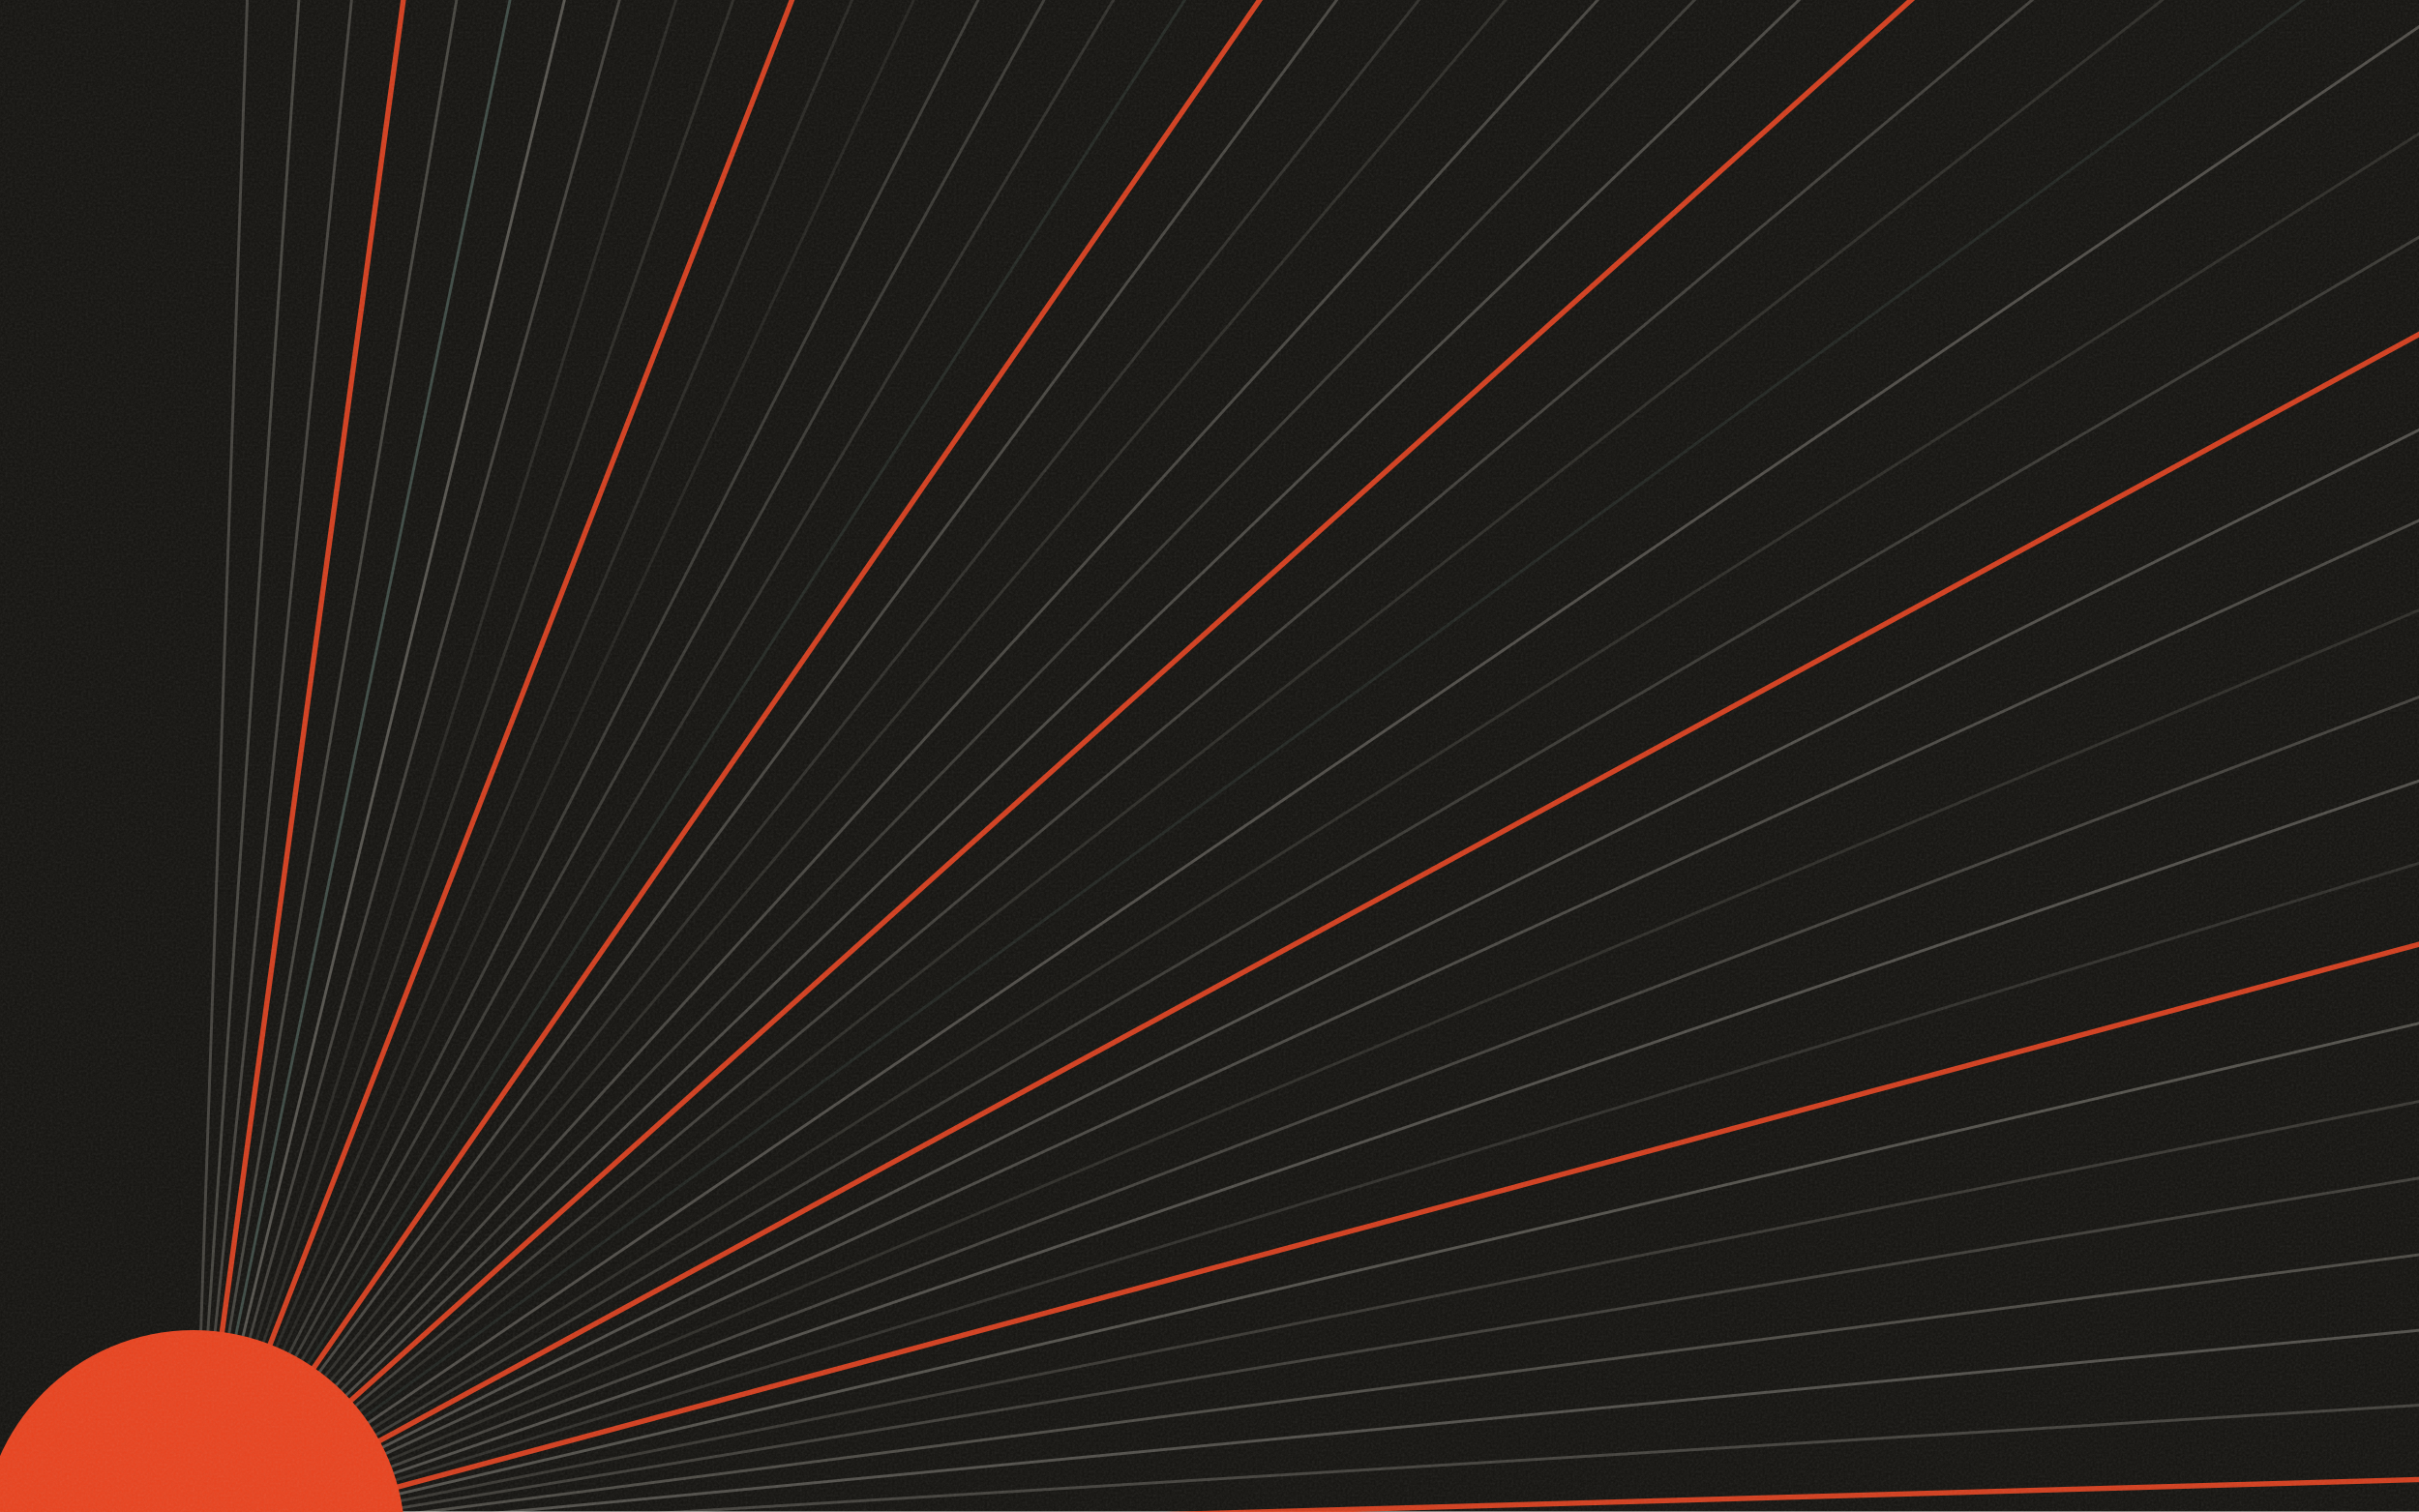
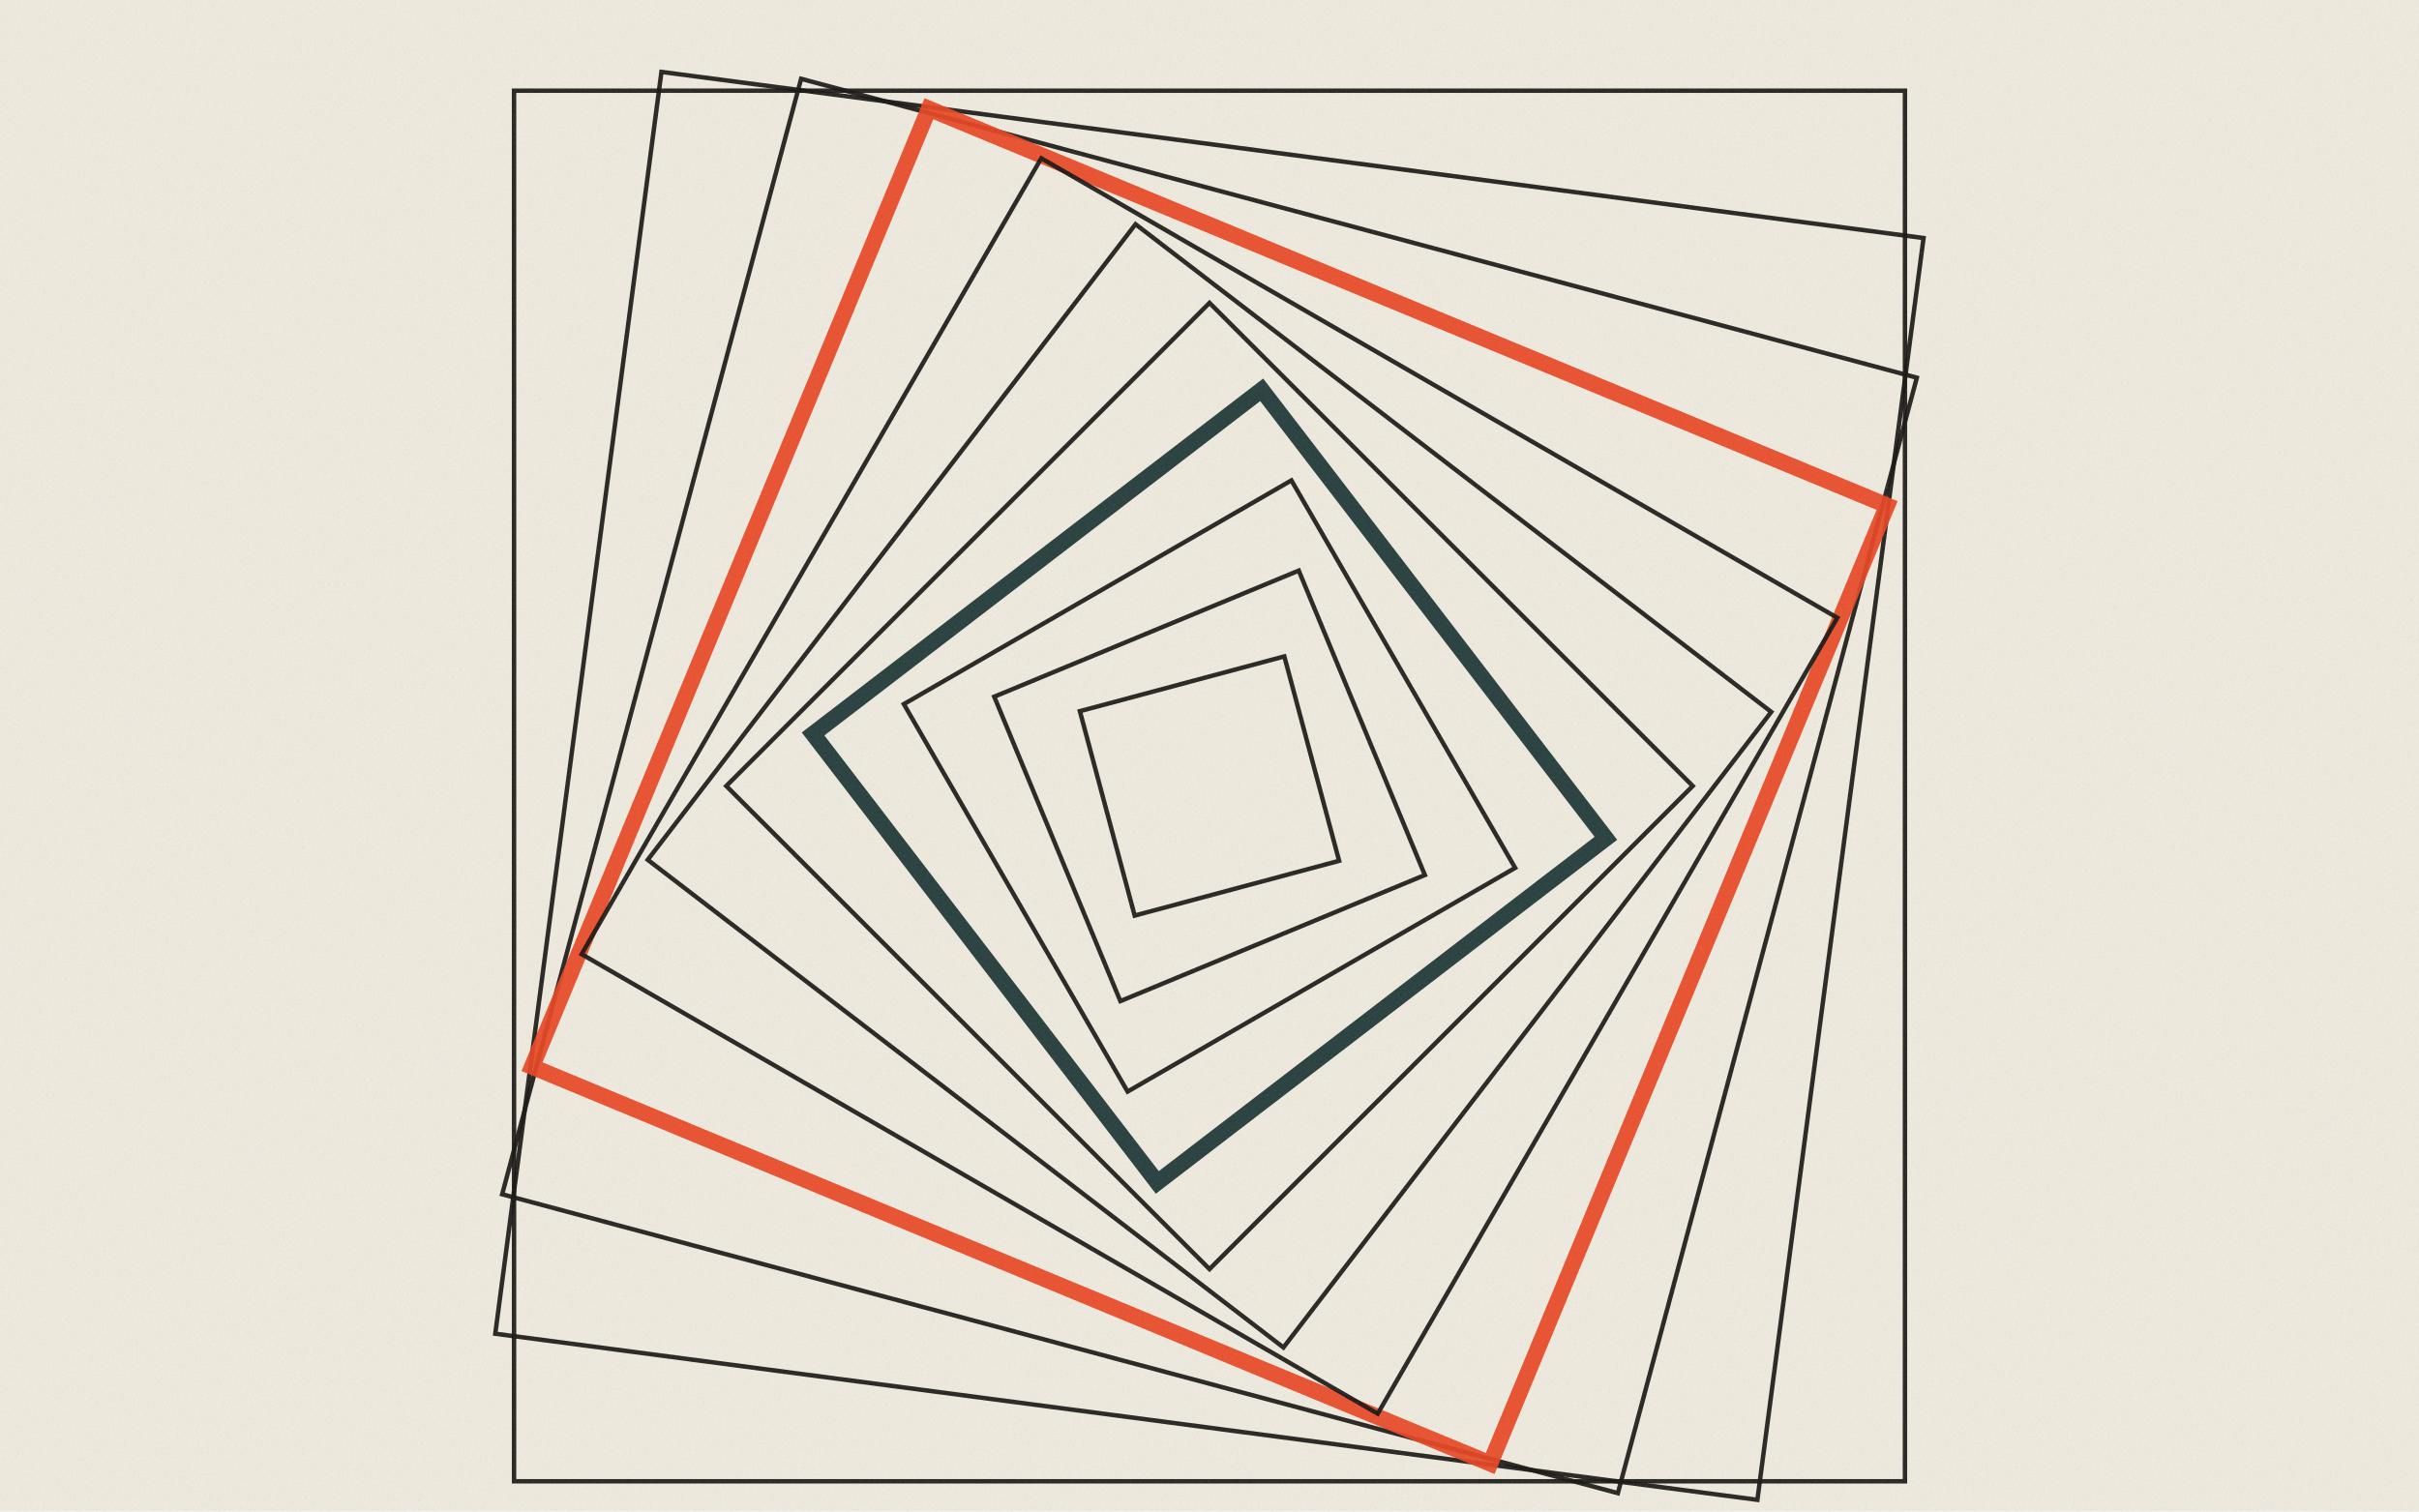
<svg xmlns="http://www.w3.org/2000/svg" viewBox="0 0 1200 750" width="1200" height="750" role="img">
  <defs>
    <filter id="g">
      <feTurbulence type="fractalNoise" baseFrequency="0.85" numOctaves="3" result="n" />
      <feColorMatrix in="n" type="saturate" values="0" />
    </filter>
  </defs>
  <rect width="1200" height="750" fill="#efeade" />
-   <rect width="1200" height="750" fill="#141310" />
-   <line x1="96" y1="765" x2="167" y2="-1274" stroke="#efeade" stroke-width="1.4" opacity="0.22" />
-   <line x1="96" y1="765" x2="235" y2="-1270" stroke="#efeade" stroke-width="1.4" opacity="0.23" />
-   <line x1="96" y1="765" x2="304" y2="-1264" stroke="#efeade" stroke-width="1.4" opacity="0.22" />
-   <line x1="96" y1="765" x2="371" y2="-1256" stroke="#e8431f" stroke-width="2.6" opacity="0.90" />
-   <line x1="96" y1="765" x2="439" y2="-1246" stroke="#efeade" stroke-width="1.4" opacity="0.23" />
-   <line x1="96" y1="765" x2="506" y2="-1233" stroke="#a8d8c8" stroke-width="1.4" opacity="0.28" />
-   <line x1="96" y1="765" x2="573" y2="-1218" stroke="#efeade" stroke-width="1.4" opacity="0.30" />
-   <line x1="96" y1="765" x2="639" y2="-1201" stroke="#efeade" stroke-width="1.4" opacity="0.21" />
-   <line x1="96" y1="765" x2="705" y2="-1182" stroke="#efeade" stroke-width="1.4" opacity="0.10" />
-   <line x1="96" y1="765" x2="770" y2="-1161" stroke="#efeade" stroke-width="1.4" opacity="0.11" />
-   <line x1="96" y1="765" x2="834" y2="-1137" stroke="#e8431f" stroke-width="2.6" opacity="0.90" />
-   <line x1="96" y1="765" x2="897" y2="-1111" stroke="#efeade" stroke-width="1.4" opacity="0.10" />
-   <line x1="96" y1="765" x2="959" y2="-1083" stroke="#efeade" stroke-width="1.4" opacity="0.08" />
-   <line x1="96" y1="765" x2="1021" y2="-1053" stroke="#efeade" stroke-width="1.4" opacity="0.18" />
-   <line x1="96" y1="765" x2="1081" y2="-1021" stroke="#efeade" stroke-width="1.4" opacity="0.18" />
-   <line x1="96" y1="765" x2="1141" y2="-987" stroke="#efeade" stroke-width="1.4" opacity="0.13" />
-   <line x1="96" y1="765" x2="1199" y2="-951" stroke="#a8d8c8" stroke-width="1.4" opacity="0.11" />
-   <line x1="96" y1="765" x2="1256" y2="-913" stroke="#e8431f" stroke-width="2.6" opacity="0.90" />
-   <line x1="96" y1="765" x2="1311" y2="-874" stroke="#efeade" stroke-width="1.4" opacity="0.24" />
-   <line x1="96" y1="765" x2="1365" y2="-832" stroke="#efeade" stroke-width="1.4" opacity="0.13" />
-   <line x1="96" y1="765" x2="1418" y2="-789" stroke="#efeade" stroke-width="1.4" opacity="0.12" />
-   <line x1="96" y1="765" x2="1469" y2="-743" stroke="#efeade" stroke-width="1.4" opacity="0.24" />
-   <line x1="96" y1="765" x2="1519" y2="-697" stroke="#efeade" stroke-width="1.4" opacity="0.18" />
-   <line x1="96" y1="765" x2="1567" y2="-648" stroke="#efeade" stroke-width="1.4" opacity="0.25" />
-   <line x1="96" y1="765" x2="1614" y2="-598" stroke="#e8431f" stroke-width="2.6" opacity="0.90" />
-   <line x1="96" y1="765" x2="1659" y2="-546" stroke="#efeade" stroke-width="1.4" opacity="0.21" />
-   <line x1="96" y1="765" x2="1702" y2="-493" stroke="#efeade" stroke-width="1.4" opacity="0.12" />
-   <line x1="96" y1="765" x2="1743" y2="-439" stroke="#a8d8c8" stroke-width="1.4" opacity="0.10" />
-   <line x1="96" y1="765" x2="1782" y2="-383" stroke="#efeade" stroke-width="1.4" opacity="0.27" />
-   <line x1="96" y1="765" x2="1820" y2="-326" stroke="#efeade" stroke-width="1.4" opacity="0.12" />
-   <line x1="96" y1="765" x2="1856" y2="-267" stroke="#efeade" stroke-width="1.4" opacity="0.18" />
-   <line x1="96" y1="765" x2="1889" y2="-208" stroke="#e8431f" stroke-width="2.6" opacity="0.90" />
-   <line x1="96" y1="765" x2="1921" y2="-147" stroke="#efeade" stroke-width="1.4" opacity="0.28" />
-   <line x1="96" y1="765" x2="1950" y2="-86" stroke="#efeade" stroke-width="1.4" opacity="0.25" />
-   <line x1="96" y1="765" x2="1978" y2="-23" stroke="#efeade" stroke-width="1.4" opacity="0.12" />
-   <line x1="96" y1="765" x2="2003" y2="41" stroke="#efeade" stroke-width="1.4" opacity="0.22" />
-   <line x1="96" y1="765" x2="2026" y2="105" stroke="#efeade" stroke-width="1.4" opacity="0.28" />
-   <line x1="96" y1="765" x2="2047" y2="170" stroke="#efeade" stroke-width="1.4" opacity="0.13" />
-   <line x1="96" y1="765" x2="2066" y2="236" stroke="#e8431f" stroke-width="2.6" opacity="0.90" />
-   <line x1="96" y1="765" x2="2083" y2="302" stroke="#efeade" stroke-width="1.4" opacity="0.29" />
-   <line x1="96" y1="765" x2="2097" y2="369" stroke="#efeade" stroke-width="1.4" opacity="0.17" />
-   <line x1="96" y1="765" x2="2109" y2="436" stroke="#efeade" stroke-width="1.4" opacity="0.20" />
-   <line x1="96" y1="765" x2="2119" y2="504" stroke="#efeade" stroke-width="1.4" opacity="0.26" />
-   <line x1="96" y1="765" x2="2127" y2="572" stroke="#efeade" stroke-width="1.4" opacity="0.28" />
-   <line x1="96" y1="765" x2="2132" y2="640" stroke="#efeade" stroke-width="1.4" opacity="0.22" />
-   <line x1="96" y1="765" x2="2135" y2="708" stroke="#e8431f" stroke-width="2.6" opacity="0.90" />
-   <circle cx="96" cy="765" r="105" fill="#e8431f" />
+   <circle cx="600" cy="390" r="345" fill="#efeade" />
+   <rect x="255.0" y="45.0" width="690.0" height="690.0" fill="none" stroke="#141310" stroke-width="2.2" opacity="0.92" transform="rotate(0.0 600.0 390.0)" />
+   <rect x="284.2" y="74.2" width="631.5" height="631.5" fill="none" stroke="#141310" stroke-width="2.2" opacity="0.92" transform="rotate(7.5 600.0 390.0)" />
+   <rect x="313.5" y="103.5" width="573.0" height="573.0" fill="none" stroke="#141310" stroke-width="2.2" opacity="0.92" transform="rotate(15.0 600.0 390.0)" />
+   <rect x="342.8" y="132.8" width="514.5" height="514.5" fill="none" stroke="#e8431f" stroke-width="8" opacity="0.92" transform="rotate(22.5 600.0 390.0)" />
+   <rect x="372.0" y="162.0" width="456.0" height="456.0" fill="none" stroke="#141310" stroke-width="2.2" opacity="0.92" transform="rotate(30.0 600.0 390.0)" />
+   <rect x="401.2" y="191.2" width="397.5" height="397.5" fill="none" stroke="#141310" stroke-width="2.2" opacity="0.92" transform="rotate(37.5 600.0 390.0)" />
+   <rect x="430.5" y="220.5" width="339.0" height="339.0" fill="none" stroke="#141310" stroke-width="2.2" opacity="0.92" transform="rotate(45.0 600.0 390.0)" />
+   <rect x="459.8" y="249.8" width="280.5" height="280.5" fill="none" stroke="#16302f" stroke-width="8" opacity="0.92" transform="rotate(52.5 600.0 390.0)" />
+   <rect x="489.0" y="279.0" width="222.0" height="222.0" fill="none" stroke="#141310" stroke-width="2.2" opacity="0.92" transform="rotate(60.0 600.0 390.0)" />
+   <rect x="518.2" y="308.2" width="163.5" height="163.5" fill="none" stroke="#141310" stroke-width="2.2" opacity="0.92" transform="rotate(67.5 600.0 390.0)" />
+   <rect x="547.5" y="337.5" width="105.0" height="105.0" fill="none" stroke="#141310" stroke-width="2.2" opacity="0.92" transform="rotate(75.0 600.0 390.0)" />
  <rect width="1200" height="750" filter="url(#g)" opacity="0.1" />
</svg>
